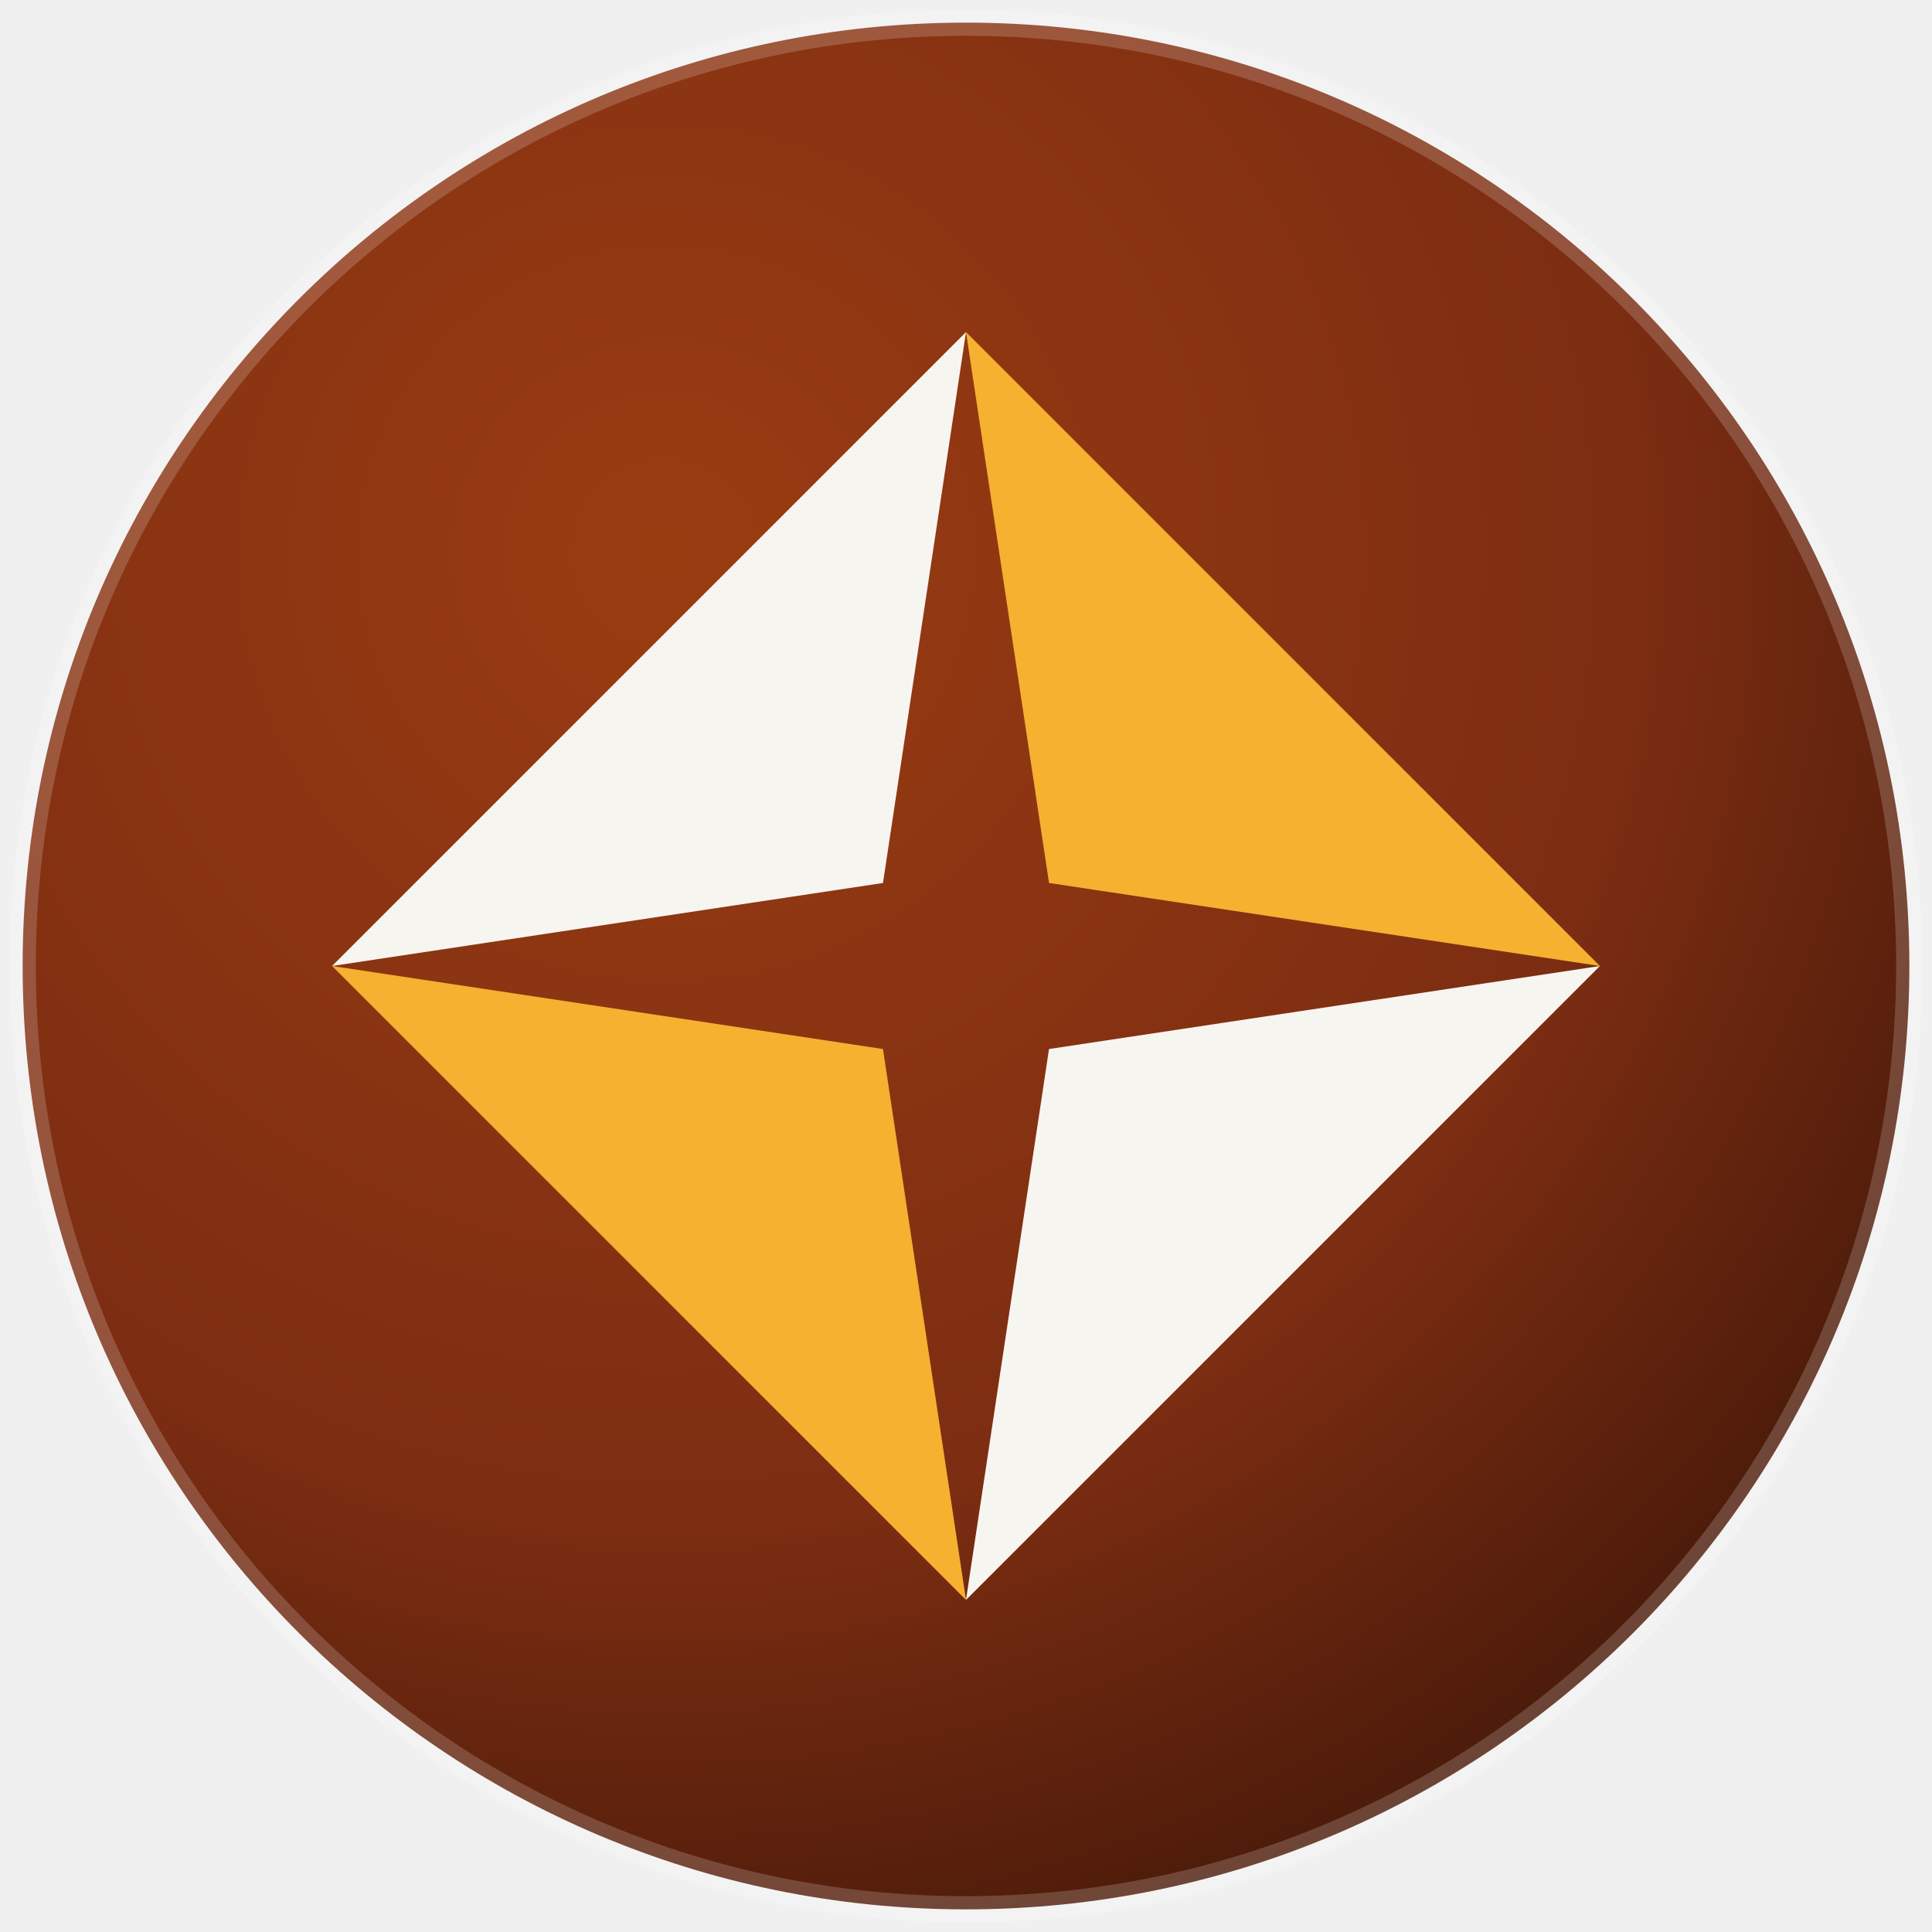
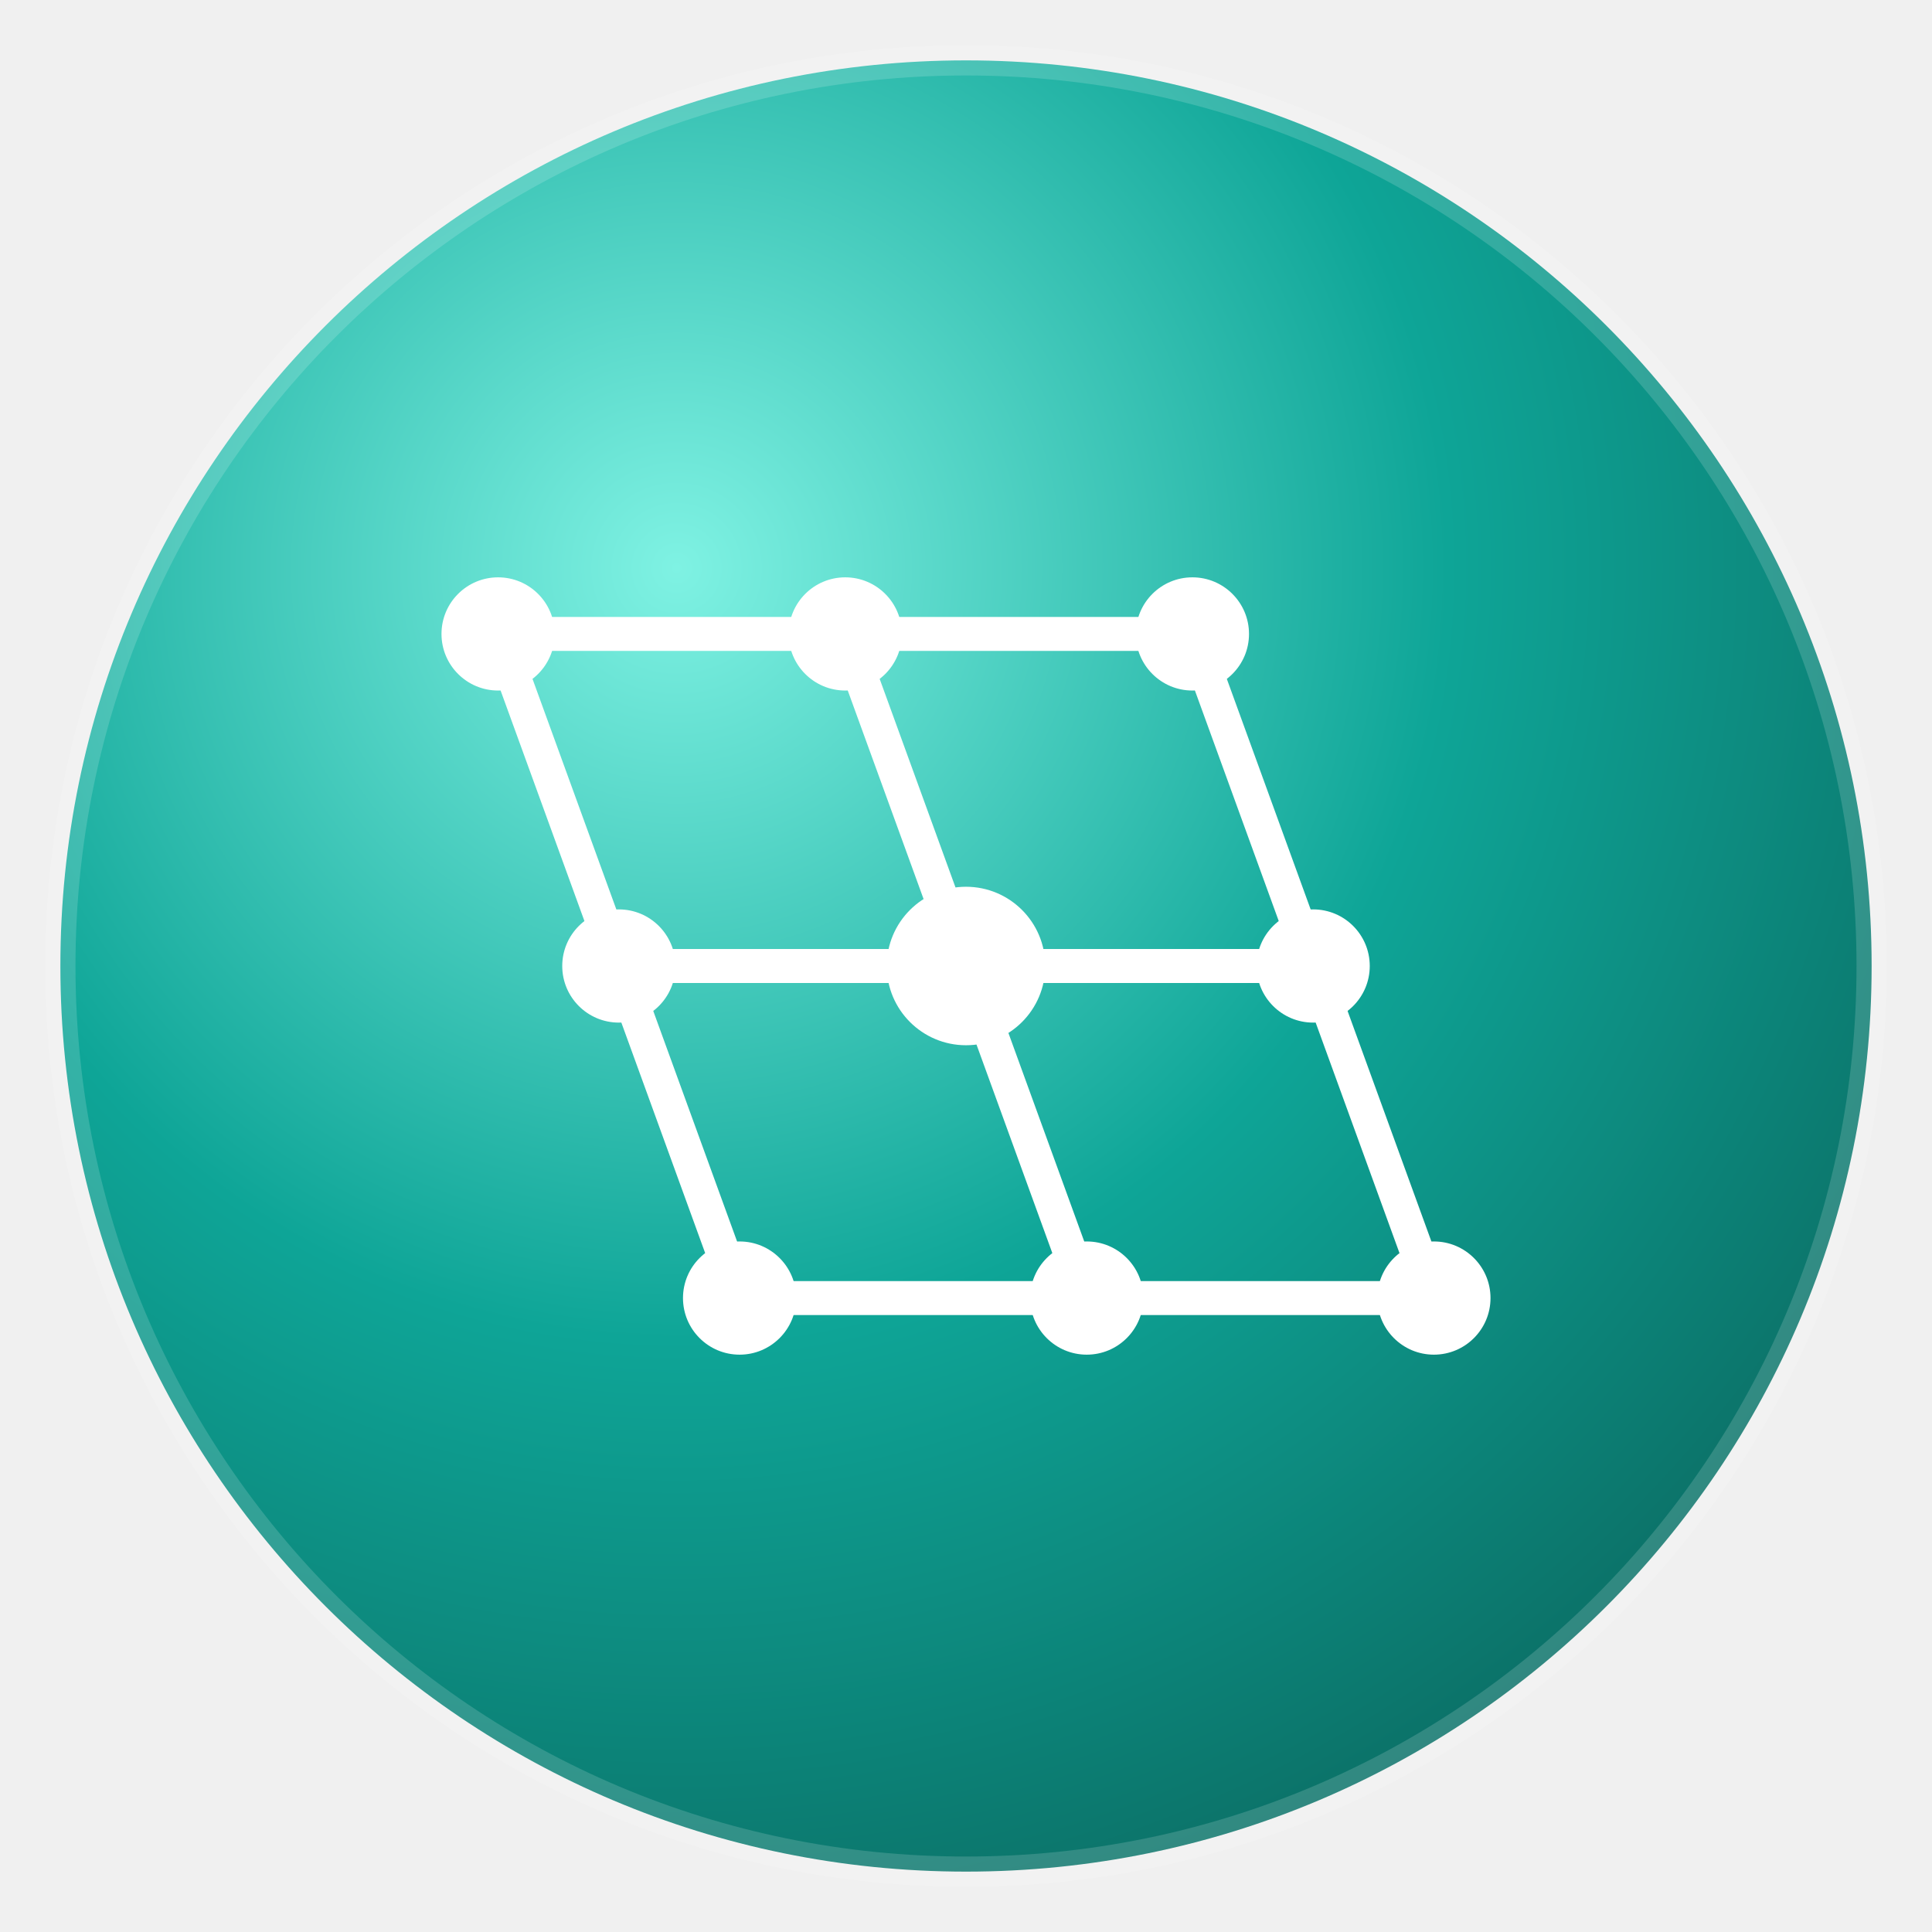
<svg xmlns="http://www.w3.org/2000/svg" viewBox="0 0 256 256" width="256" height="256">
  <defs>
-     <radialGradient id="d" cx="34%" cy="28%" r="95%">
-       <stop offset="0" stop-color="#9a3c12" />
-       <stop offset="0.55" stop-color="#7c2d12" />
-       <stop offset="1" stop-color="#2a0f05" />
+     <radialGradient id="v" cx="34%" cy="28%" r="82%">
+       <stop offset="0" stop-color="#7ff2e3" />
+       <stop offset="0.52" stop-color="#0ea597" />
+       <stop offset="1" stop-color="#0b6b62" />
    </radialGradient>
  </defs>
-   <circle cx="128" cy="128" r="125" fill="url(#d)" />
-   <circle cx="128" cy="128" r="125" fill="none" stroke="#ffffff" stroke-opacity="0.18" stroke-width="3.5" />
-   <polygon points="128,44 117,117 44,128" fill="#f7f5f0" />
-   <polygon points="128,44 139,117 212,128" fill="#f5b12f" />
-   <polygon points="44,128 117,139 128,212" fill="#f5b12f" />
-   <polygon points="212,128 139,139 128,212" fill="#f7f5f0" />
+   <circle cx="128" cy="128" r="120" fill="url(#v)" />
+   <circle cx="128" cy="128" r="120" fill="none" stroke="#ffffff" stroke-opacity="0.16" stroke-width="4" />
+   <g stroke="#ffffff" stroke-width="4.5" stroke-linecap="round">
+     <path fill="none" d="M66 84 158 84 M82 128 174 128 M98 172 190 172 M66 84 98 172 M112 84 144 172 M158 84 190 172" />
+     <g fill="#ffffff" stroke="none">
+       <circle cx="66" cy="84" r="7.5" />
+       <circle cx="112" cy="84" r="7.5" />
+       <circle cx="158" cy="84" r="7.5" />
+       <circle cx="82" cy="128" r="7.5" />
+       <circle cx="128" cy="128" r="10.5" />
+       <circle cx="174" cy="128" r="7.5" />
+       <circle cx="98" cy="172" r="7.5" />
+       <circle cx="144" cy="172" r="7.5" />
+       <circle cx="190" cy="172" r="7.5" />
+     </g>
+   </g>
</svg>
